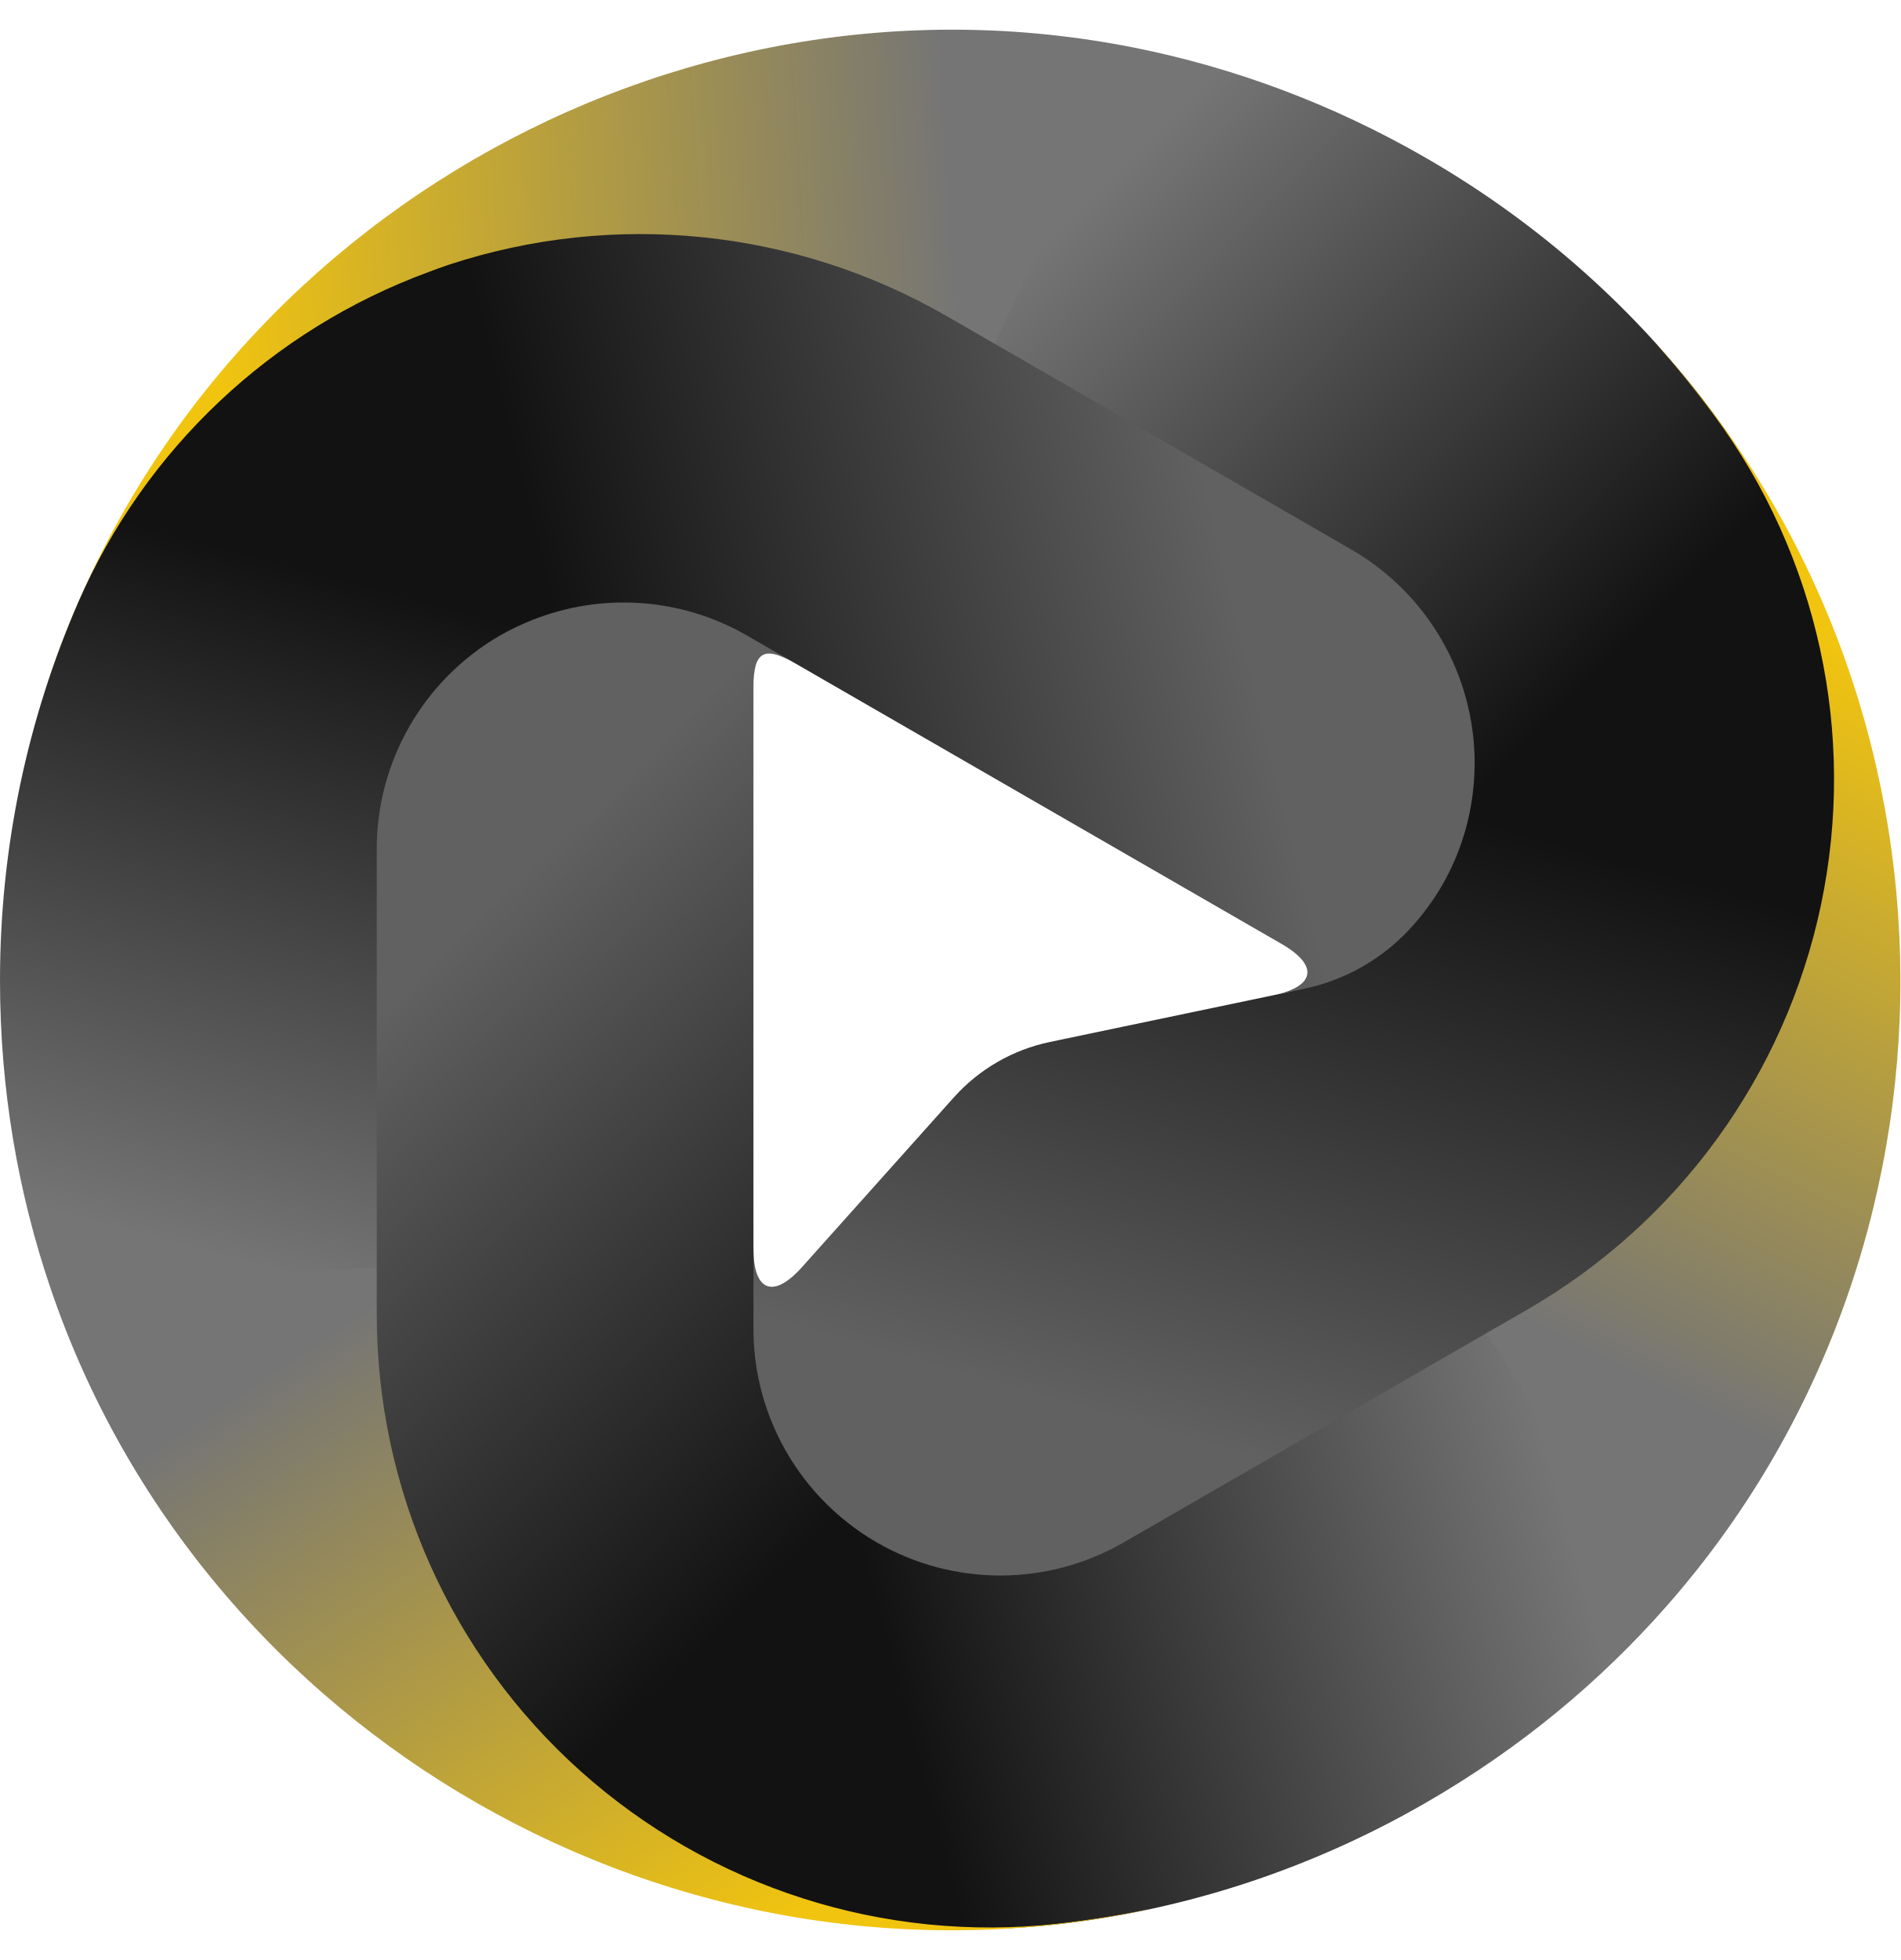
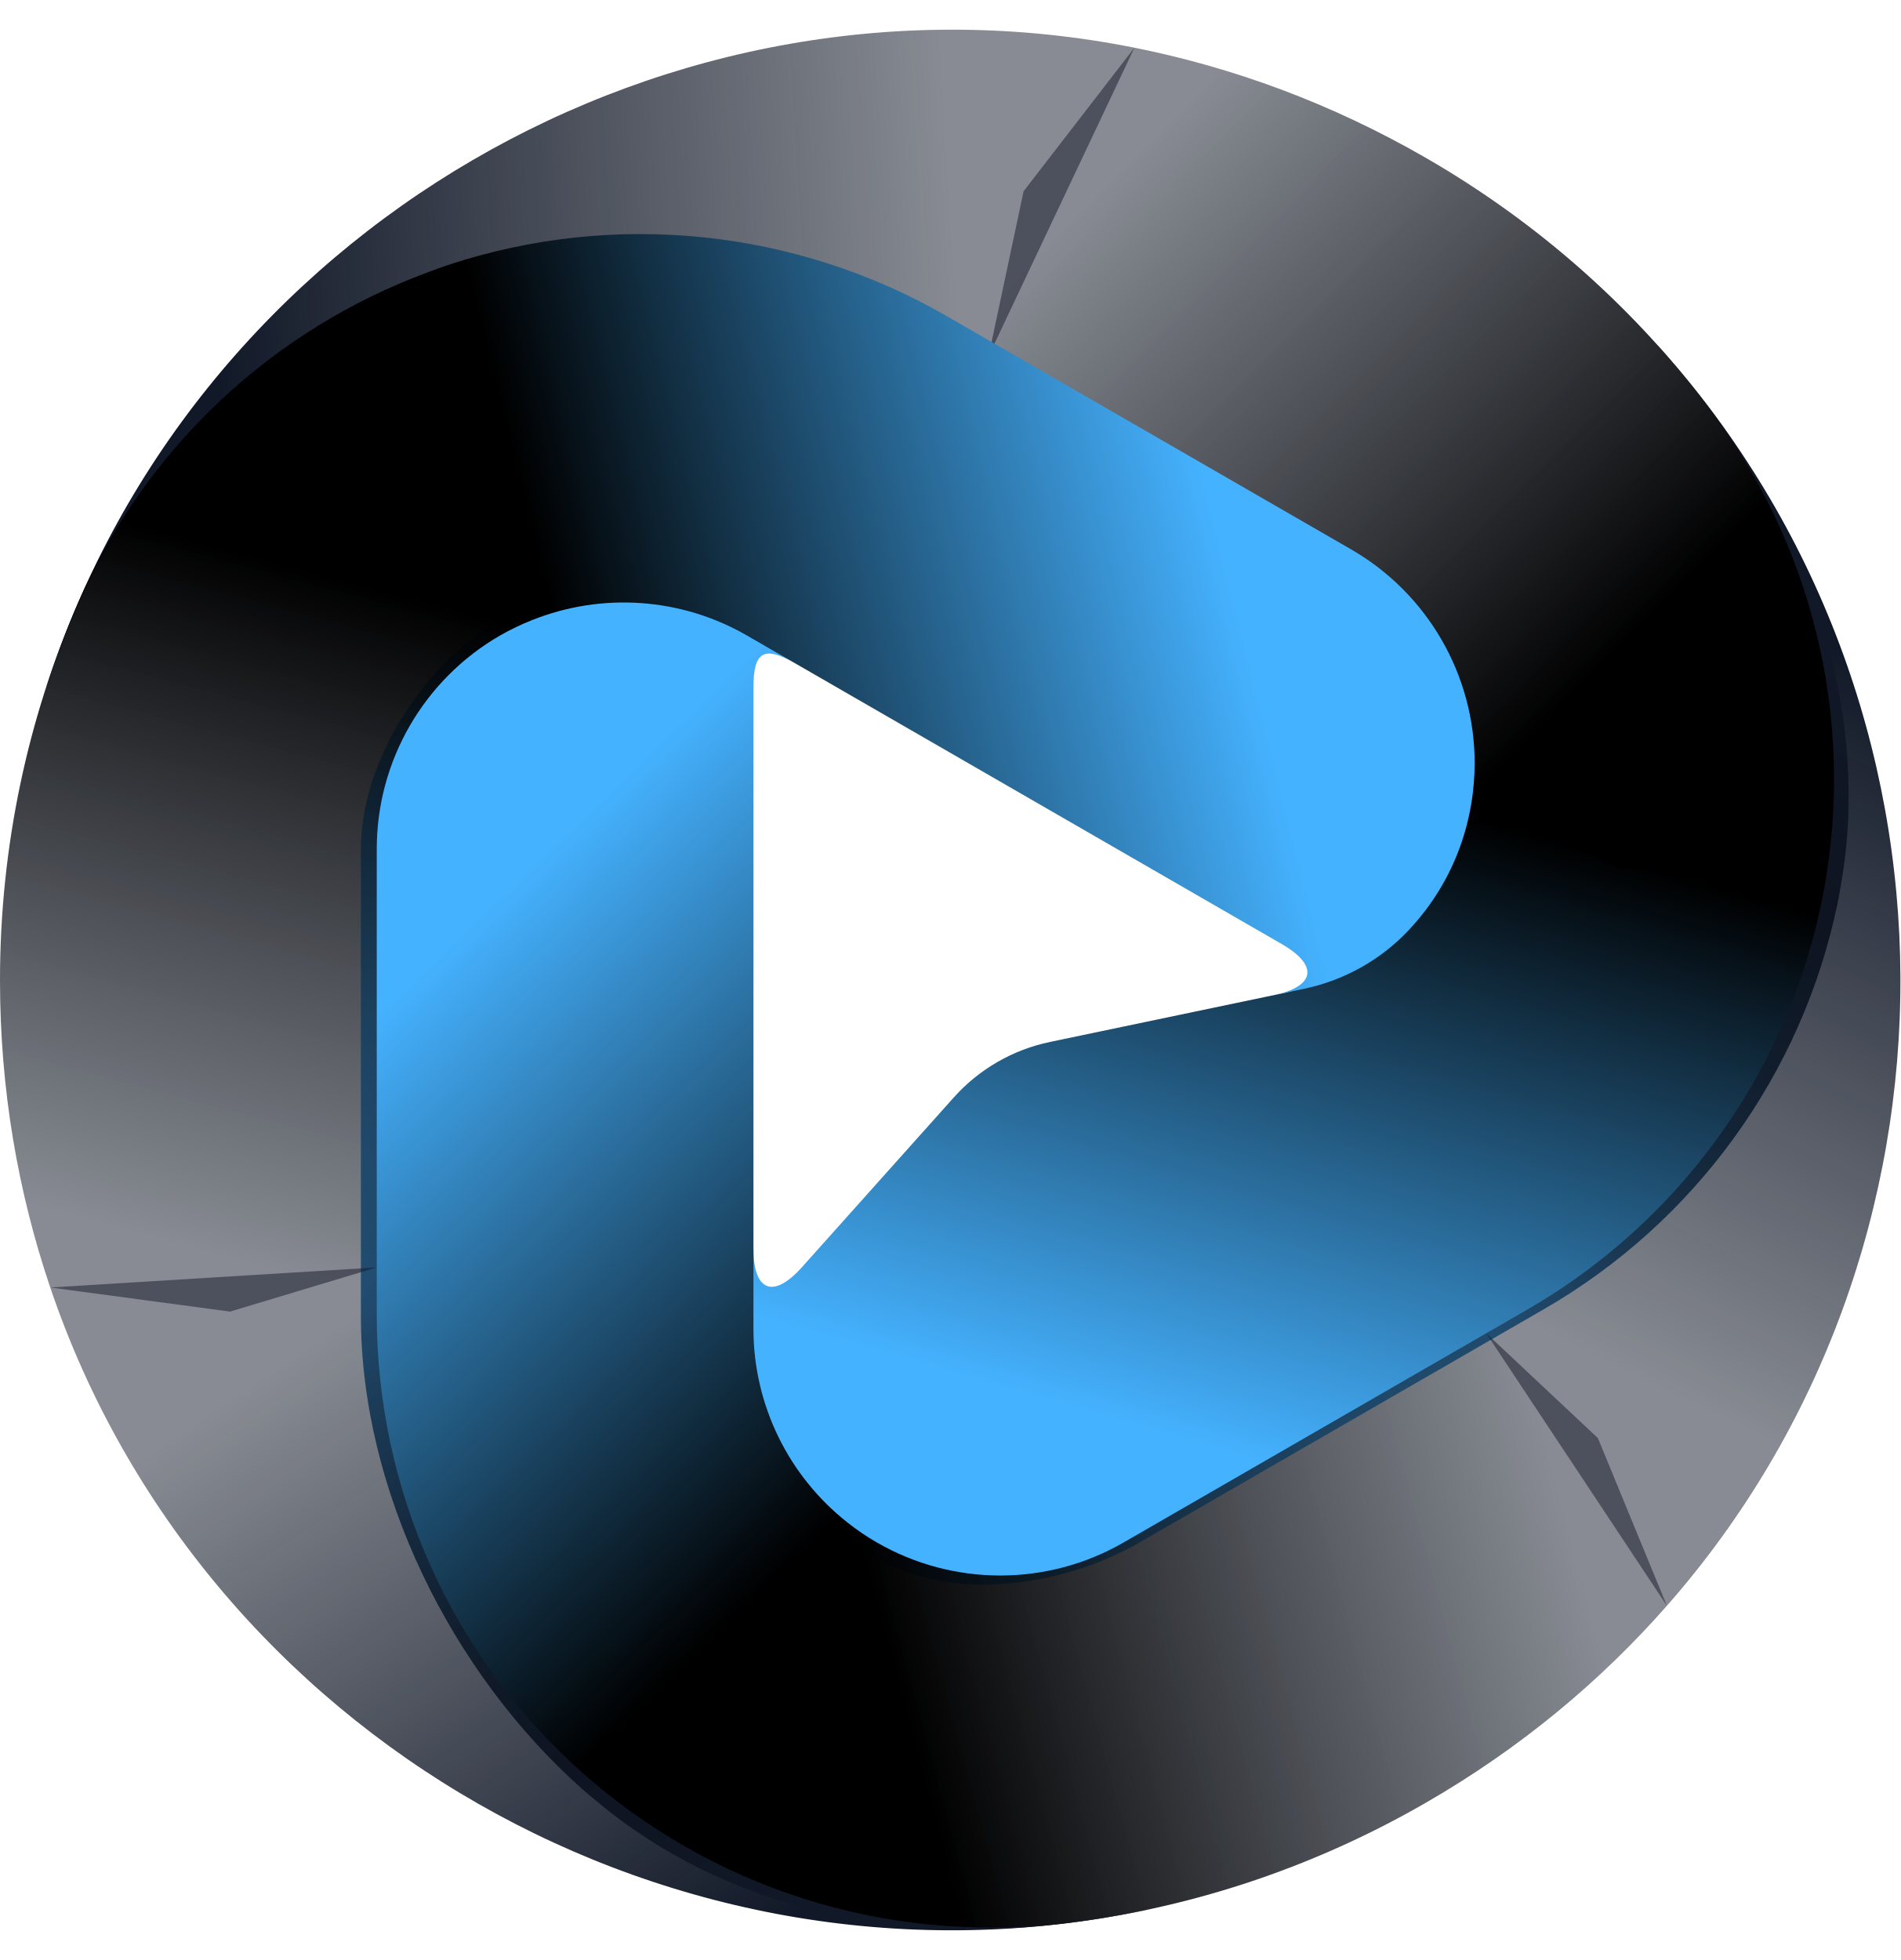
<svg xmlns="http://www.w3.org/2000/svg" width="32" height="33" viewBox="0 0 32 33" fill="none">
  <path d="M24.519 13.443C24.445 13.953 24.109 14.647 23.723 15.25C23.235 16.011 22.462 16.543 21.577 16.728L17.68 17.543C17.053 17.674 16.485 18.002 16.059 18.479L13.503 21.336C13.023 21.872 12.687 21.744 12.687 21.024C12.681 21.051 11.419 24.307 14.765 26.237C16.05 26.979 17.901 26.712 19.186 25.971L25.998 22.042C28.546 20.572 30.345 18.086 30.942 15.209C30.966 15.095 30.984 14.981 31.004 14.867L24.519 13.443Z" fill="url(#paint0_linear_2484_3243)" />
  <path d="M22.753 9.518C24.038 10.259 24.564 11.363 24.564 12.846C24.564 13.048 24.548 13.247 24.519 13.443L27.264 14.621L31.004 14.866C31.483 12.095 30.544 9.242 28.862 6.974C27.596 5.268 25.967 3.787 24.008 2.657C22.417 1.74 20.764 1.135 19.102 0.803L17.236 3.22L16.646 5.996L22.753 9.518Z" fill="url(#paint1_linear_2484_3243)" />
  <path d="M0.784 11.552C0.783 11.554 0.785 11.555 0.786 11.552C0.93 11.12 1.11 10.639 1.336 10.124C2.513 7.434 4.783 5.641 7.575 4.726C10.367 3.812 13.415 4.132 15.96 5.6L16.646 5.996L19.102 0.803C11.291 -0.757 3.307 3.833 0.794 11.522C0.792 11.525 0.788 11.538 0.784 11.552Z" fill="url(#paint2_linear_2484_3243)" />
  <path d="M18.92 25.97C17.634 26.712 16.05 26.712 14.765 25.97C14.59 25.87 14.426 25.757 14.27 25.634L12.009 27.189L10.06 30.338C12.223 32.138 15.032 32.716 17.839 32.395C19.951 32.152 22.049 31.483 24.008 30.353C25.599 29.436 26.95 28.308 28.068 27.036L26.906 24.213L25.026 22.448L18.92 25.97Z" fill="url(#paint3_linear_2484_3243)" />
  <path d="M14.27 25.634C13.28 24.854 12.687 23.657 12.687 22.375V22.248V11.572C12.687 10.969 12.865 10.866 13.388 11.168C12.582 10.703 10.72 9.107 8.421 10.433C7.136 11.175 6.077 12.812 6.077 14.295V22.153C6.077 25.092 7.599 28.157 9.794 30.113C9.881 30.191 9.971 30.264 10.06 30.338L14.27 25.634Z" fill="url(#paint4_linear_2484_3243)" />
  <path d="M27.91 5.812C27.909 5.811 27.907 5.812 27.909 5.814C28.211 6.154 28.539 6.551 28.872 7.004C30.615 9.368 31.266 12.361 30.663 15.234C30.059 18.107 28.257 20.585 25.713 22.052L25.026 22.448L28.068 27.036C33.327 21.058 33.34 11.855 27.932 5.836C27.929 5.833 27.92 5.823 27.91 5.812Z" fill="url(#paint5_linear_2484_3243)" />
  <path d="M6.344 14.294C6.344 12.811 7.136 11.441 8.421 10.699C8.596 10.599 8.776 10.513 8.96 10.44L8.743 7.706L7.219 4.579C4.577 5.55 2.44 7.558 1.315 10.147C0.469 12.096 9.792e-06 14.246 0 16.505C0 18.341 0.303 20.073 0.846 21.677L3.874 22.083L6.344 21.339V14.294V14.294Z" fill="url(#paint6_linear_2484_3243)" />
  <path d="M8.96 10.44C10.132 9.973 11.465 10.058 12.576 10.699L12.687 10.763L21.582 15.894C22.206 16.254 22.15 16.608 21.445 16.756L21.958 16.648C22.633 16.507 23.25 16.162 23.722 15.659C24.533 14.795 24.831 13.752 24.831 12.846C24.83 11.363 24.038 9.993 22.753 9.251L15.941 5.322C13.393 3.853 10.339 3.539 7.546 4.461C7.436 4.497 7.327 4.539 7.219 4.579L8.96 10.44Z" fill="url(#paint7_linear_2484_3243)" />
  <path d="M19.322 32.152C19.325 32.152 19.324 32.15 19.322 32.15C18.875 32.242 18.367 32.326 17.808 32.389C14.888 32.715 11.968 31.781 9.779 29.823C7.59 27.864 6.344 25.066 6.344 22.131L6.344 21.339L0.846 21.677C3.399 29.216 11.369 33.828 19.291 32.159C19.295 32.158 19.308 32.155 19.322 32.152Z" fill="url(#paint8_linear_2484_3243)" />
  <defs>
    <linearGradient id="paint0_linear_2484_3243" x1="20.06" y1="24.27" x2="23.207" y2="13.307" gradientUnits="userSpaceOnUse">
-       <stop stop-color="#616161" />
-       <stop offset="1" stop-color="#121212" />
+       <stop stop-color="#45B2FF" />
+       <stop offset="1" stop-color="#000" />
    </linearGradient>
    <linearGradient id="paint1_linear_2484_3243" x1="27.309" y1="10.9" x2="19.03" y2="2.65" gradientUnits="userSpaceOnUse">
-       <stop stop-color="#121212" />
-       <stop offset="1" stop-color="#757575" />
+       <stop stop-color="#000" />
+       <stop offset="1" stop-color="#11182780" />
    </linearGradient>
    <linearGradient id="paint2_linear_2484_3243" x1="16.165" y1="5.521" x2="3.674" y2="6.31" gradientUnits="userSpaceOnUse">
-       <stop stop-color="#757575" />
-       <stop offset="1" stop-color="#f1c40f" />
+       <stop stop-color="#11182780" />
+       <stop offset="1" stop-color="#111827" />
    </linearGradient>
    <linearGradient id="paint3_linear_2484_3243" x1="15.32" y1="29.163" x2="26.537" y2="26.136" gradientUnits="userSpaceOnUse">
-       <stop stop-color="#121212" />
-       <stop offset="1" stop-color="#757575" />
+       <stop stop-color="#000" />
+       <stop offset="1" stop-color="#11182780" />
    </linearGradient>
    <linearGradient id="paint4_linear_2484_3243" x1="7.269" y1="16.183" x2="15.232" y2="24.435" gradientUnits="userSpaceOnUse">
-       <stop stop-color="#616161" />
-       <stop offset="1" stop-color="#121212" />
+       <stop stop-color="#45B2FF" />
+       <stop offset="1" stop-color="#000" />
    </linearGradient>
    <linearGradient id="paint5_linear_2484_3243" x1="25.451" y1="22.136" x2="31.007" y2="10.934" gradientUnits="userSpaceOnUse">
-       <stop stop-color="#757575" />
-       <stop offset="1" stop-color="#f1c40f" />
+       <stop stop-color="#11182780" />
+       <stop offset="1" stop-color="#111827" />
    </linearGradient>
    <linearGradient id="paint6_linear_2484_3243" x1="5.364" y1="9.631" x2="2.391" y2="20.806" gradientUnits="userSpaceOnUse">
-       <stop stop-color="#121212" />
-       <stop offset="1" stop-color="#757575" />
+       <stop stop-color="#000" />
+       <stop offset="1" stop-color="#11182780" />
    </linearGradient>
    <linearGradient id="paint7_linear_2484_3243" x1="20.543" y1="9.099" x2="9.678" y2="11.804" gradientUnits="userSpaceOnUse">
-       <stop stop-color="#616161" />
-       <stop offset="1" stop-color="#121212" />
+       <stop stop-color="#45B2FF" />
+       <stop offset="1" stop-color="#000" />
    </linearGradient>
    <linearGradient id="paint8_linear_2484_3243" x1="6.407" y1="21.857" x2="13.333" y2="32.275" gradientUnits="userSpaceOnUse">
-       <stop stop-color="#757575" />
-       <stop offset="1" stop-color="#f1c40f" />
+       <stop stop-color="#11182780" />
+       <stop offset="1" stop-color="#111827" />
    </linearGradient>
  </defs>
</svg>
